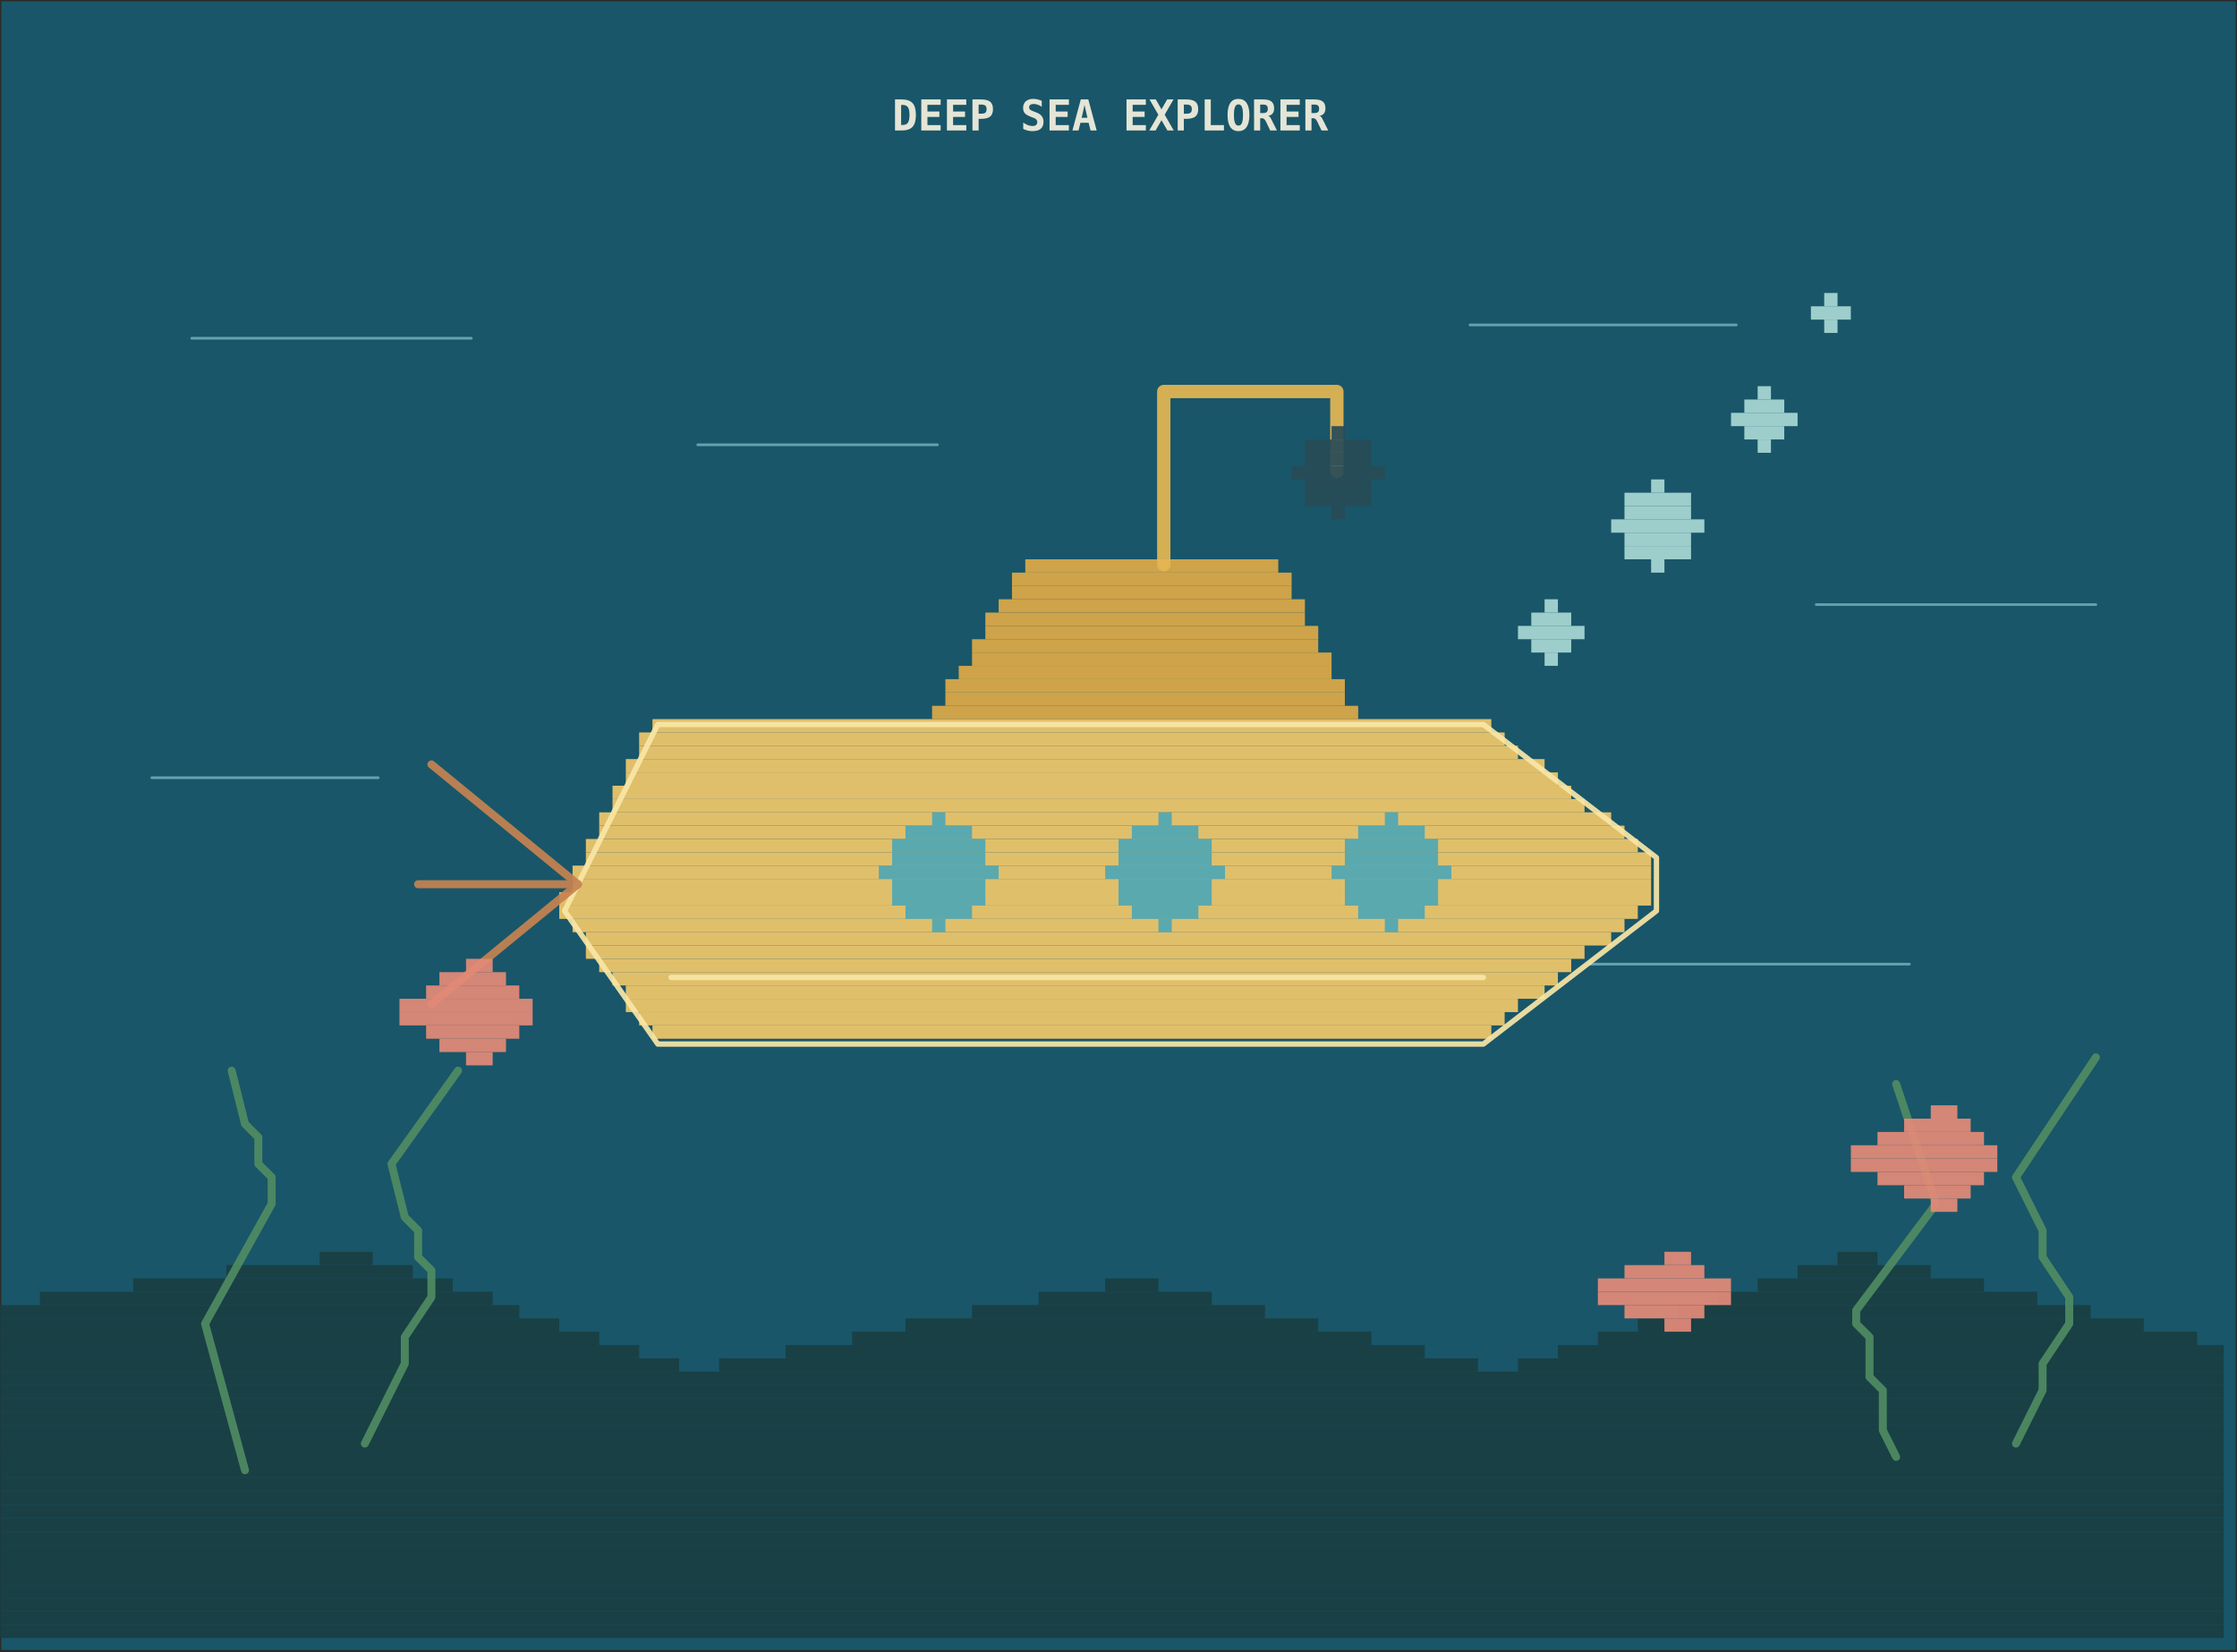
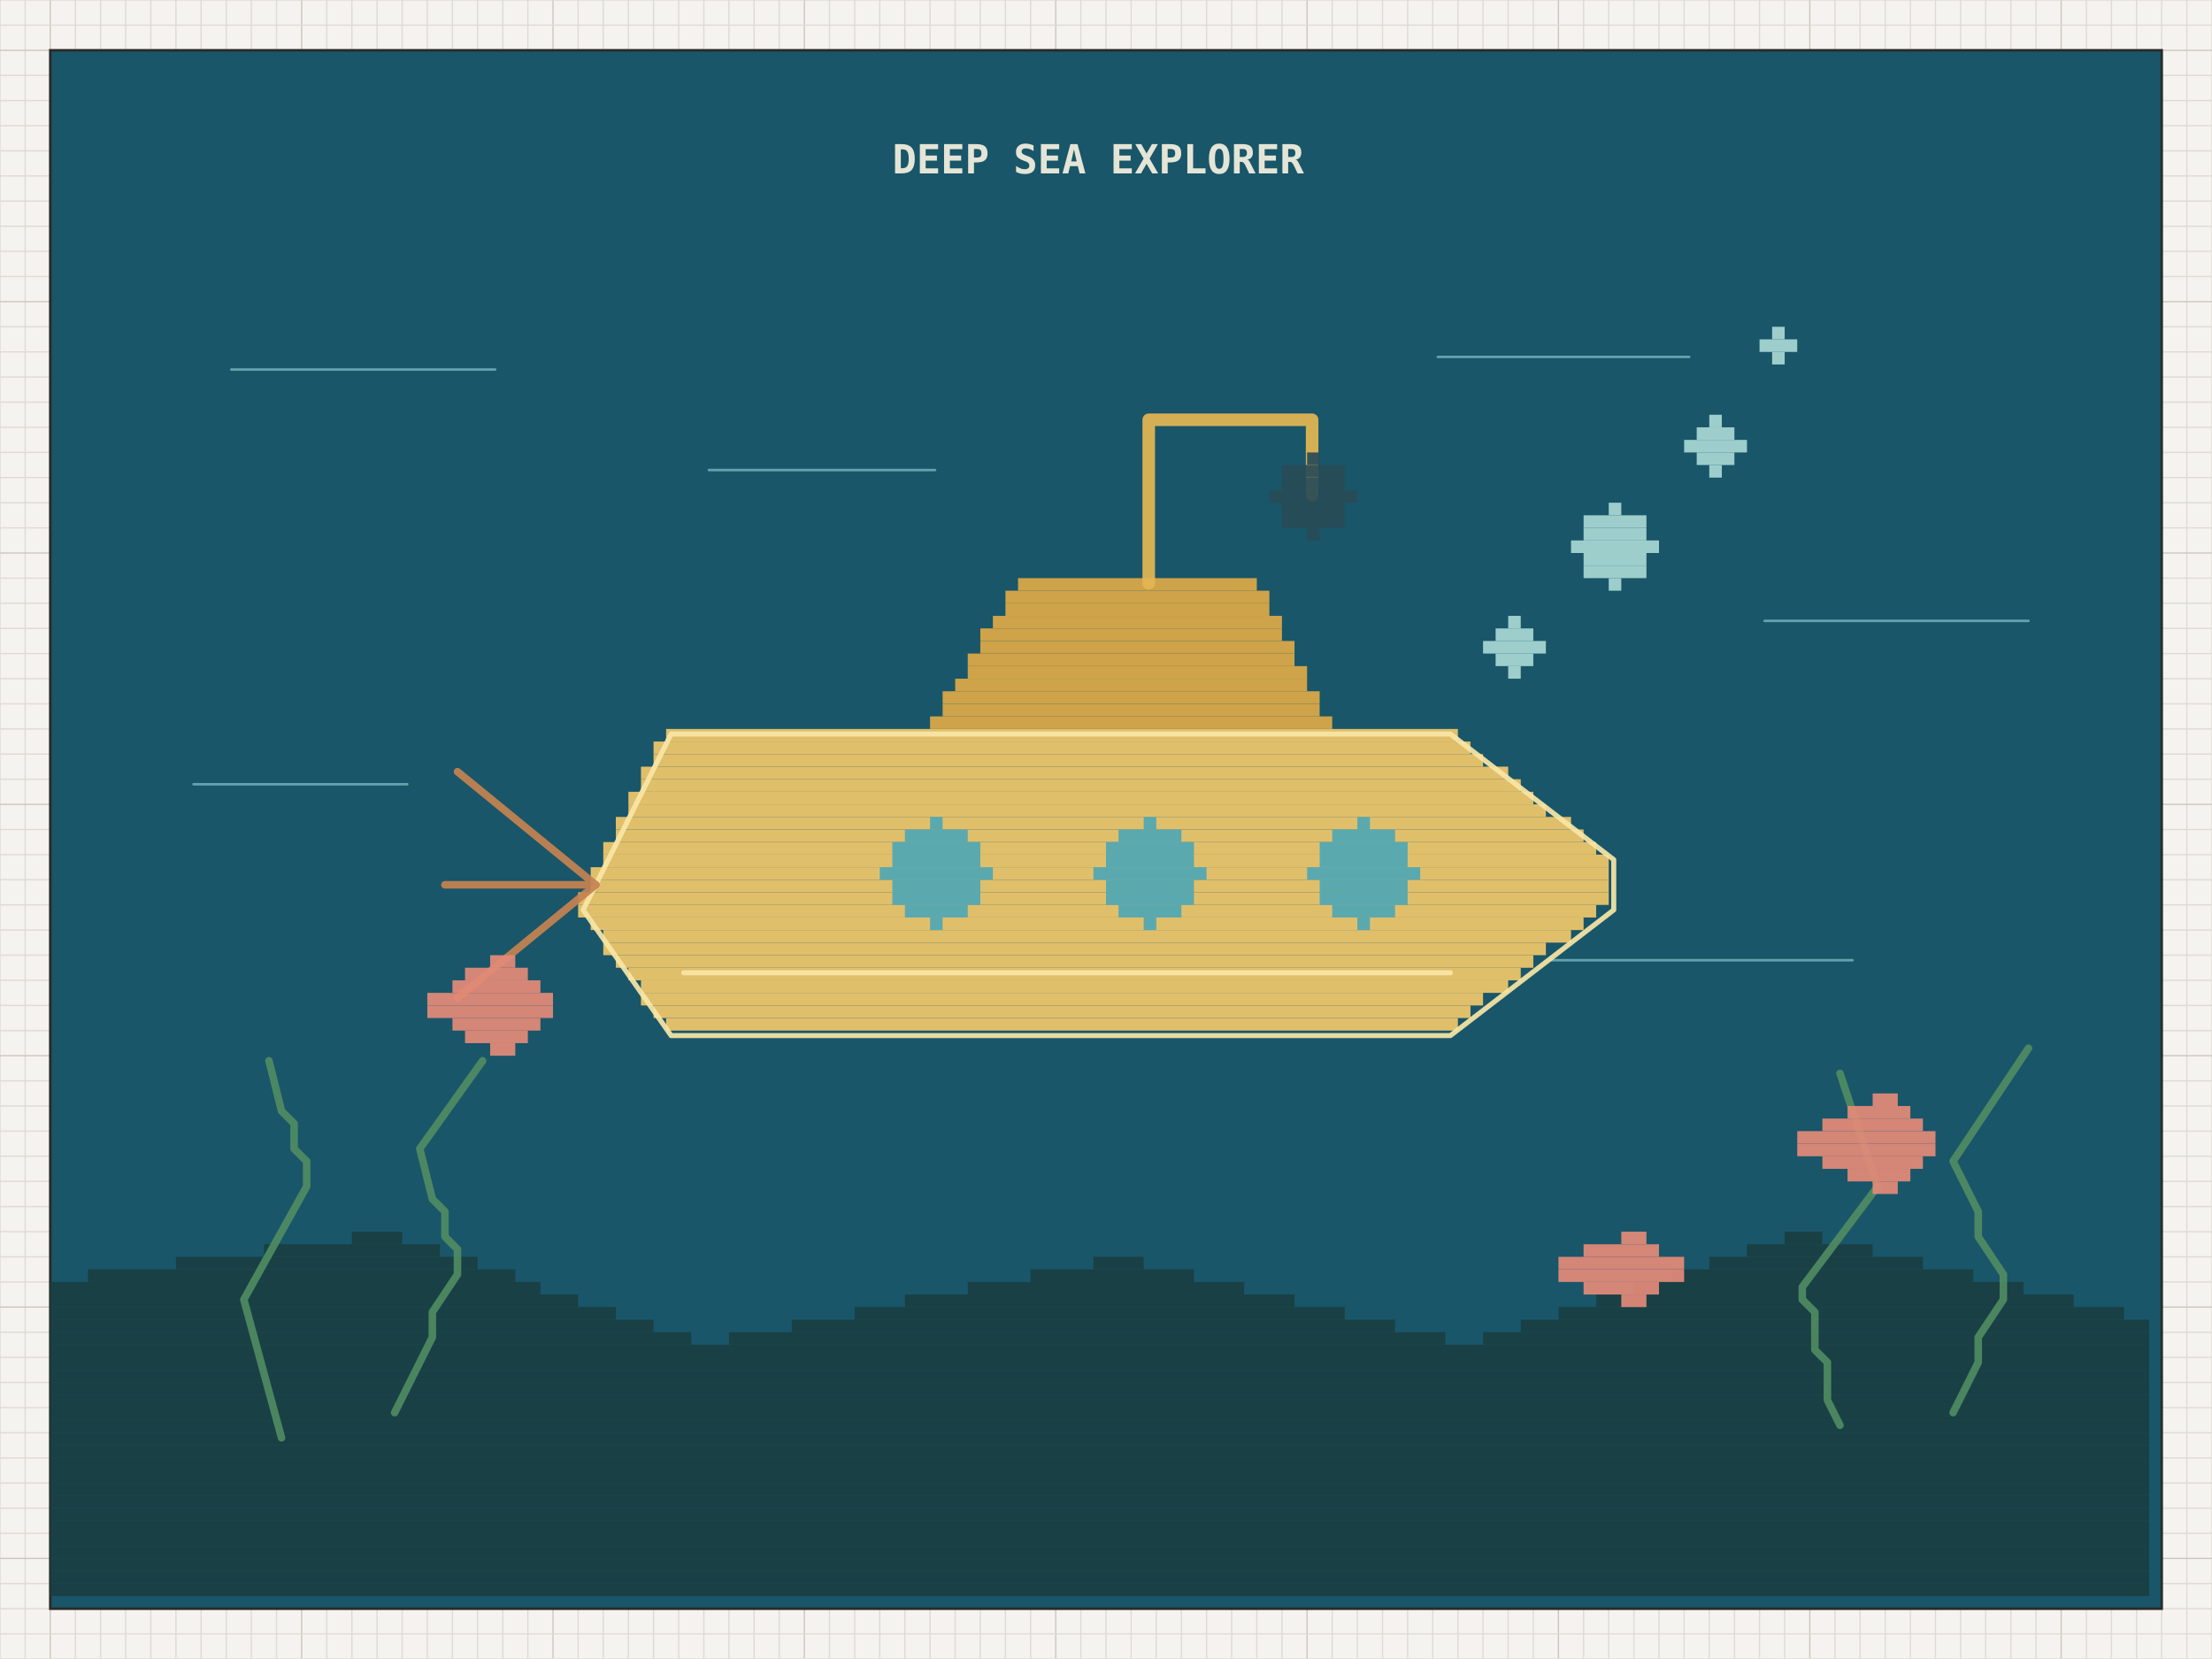
- <svg xmlns="http://www.w3.org/2000/svg" width="840" height="620" viewBox="0 0 840 620" font-family="ui-monospace, SFMono-Regular, &quot;Cascadia Mono&quot;, Menlo, Consolas, monospace">
+ <svg xmlns="http://www.w3.org/2000/svg" width="880" height="660" viewBox="0 0 880 660" font-family="ui-monospace, SFMono-Regular, &quot;Cascadia Mono&quot;, Menlo, Consolas, monospace" role="img" aria-labelledby="tp-title tp-desc">
  <style>
  .bg { fill: #f4f3ef; }
  .grid { stroke: #dedbd3; stroke-width: 0.5; }
  .grid-major { stroke: #cbc7bd; stroke-width: 0.5; }
  .box { fill: #e9e7e1; stroke: #2b2a26; stroke-width: 1; }
-   .box-label { fill: #2b2a26; }
+   .box-label, .key-title, .key-label { fill: #2b2a26; }
  .stroke { fill: #2b2a26; }
  .hop { stroke: #2b2a26; }
  .free-text { fill: #6b6862; }
  .hit-S0 { fill: #8a5b56; opacity: 0.30; }
  .hit-S1 { fill: #96755c; opacity: 0.28; }
  .hit-S2 { fill: #87805a; opacity: 0.24; }
  .hit-S3 { fill: #4a6572; opacity: 0.20; }
  .dimmed { fill: url(#tp-stipple); }
  .dither-run { fill: #2b2a26; }
  .simplify-run { fill: #2b2a26; }
  @media (prefers-color-scheme: dark) {
    .bg { fill: #1a1917; }
    .grid { stroke: #2e2c28; }
    .grid-major { stroke: #3d3a35; }
    .box { fill: #232220; stroke: #dedbd3; }
    .box-label { fill: #dedbd3; }
    .free-text { fill: #9a968d; }
    .stroke { fill: #dedbd3; }
    .hop { stroke: #dedbd3; }
  }
+ 
</style>
  <defs>
    <pattern id="tp-stipple" width="10" height="10" patternUnits="userSpaceOnUse">
      <rect width="5" height="5" fill="#2b2a26" />
      <rect x="5" y="5" width="5" height="5" fill="#2b2a26" />
    </pattern>
  </defs>
-   <rect class="bg" x="0" y="0" width="840" height="620" />
-   <g transform="translate(0,0)">
+   <rect class="bg" x="0" y="0" width="880" height="660" />
+   <g transform="translate(20,20)">
+     <line class="grid" x1="-40" y1="-40" x2="-40" y2="660" />
+     <line class="grid" x1="-30" y1="-40" x2="-30" y2="660" />
+     <line class="grid" x1="-20" y1="-40" x2="-20" y2="660" />
+     <line class="grid" x1="-10" y1="-40" x2="-10" y2="660" />
+     <line class="grid-major" x1="0" y1="-40" x2="0" y2="660" />
+     <line class="grid" x1="10" y1="-40" x2="10" y2="660" />
+     <line class="grid" x1="20" y1="-40" x2="20" y2="660" />
+     <line class="grid" x1="30" y1="-40" x2="30" y2="660" />
+     <line class="grid" x1="40" y1="-40" x2="40" y2="660" />
+     <line class="grid" x1="50" y1="-40" x2="50" y2="660" />
+     <line class="grid" x1="60" y1="-40" x2="60" y2="660" />
+     <line class="grid" x1="70" y1="-40" x2="70" y2="660" />
+     <line class="grid" x1="80" y1="-40" x2="80" y2="660" />
+     <line class="grid" x1="90" y1="-40" x2="90" y2="660" />
+     <line class="grid-major" x1="100" y1="-40" x2="100" y2="660" />
+     <line class="grid" x1="110" y1="-40" x2="110" y2="660" />
+     <line class="grid" x1="120" y1="-40" x2="120" y2="660" />
+     <line class="grid" x1="130" y1="-40" x2="130" y2="660" />
+     <line class="grid" x1="140" y1="-40" x2="140" y2="660" />
+     <line class="grid" x1="150" y1="-40" x2="150" y2="660" />
+     <line class="grid" x1="160" y1="-40" x2="160" y2="660" />
+     <line class="grid" x1="170" y1="-40" x2="170" y2="660" />
+     <line class="grid" x1="180" y1="-40" x2="180" y2="660" />
+     <line class="grid" x1="190" y1="-40" x2="190" y2="660" />
+     <line class="grid-major" x1="200" y1="-40" x2="200" y2="660" />
+     <line class="grid" x1="210" y1="-40" x2="210" y2="660" />
+     <line class="grid" x1="220" y1="-40" x2="220" y2="660" />
+     <line class="grid" x1="230" y1="-40" x2="230" y2="660" />
+     <line class="grid" x1="240" y1="-40" x2="240" y2="660" />
+     <line class="grid" x1="250" y1="-40" x2="250" y2="660" />
+     <line class="grid" x1="260" y1="-40" x2="260" y2="660" />
+     <line class="grid" x1="270" y1="-40" x2="270" y2="660" />
+     <line class="grid" x1="280" y1="-40" x2="280" y2="660" />
+     <line class="grid" x1="290" y1="-40" x2="290" y2="660" />
+     <line class="grid-major" x1="300" y1="-40" x2="300" y2="660" />
+     <line class="grid" x1="310" y1="-40" x2="310" y2="660" />
+     <line class="grid" x1="320" y1="-40" x2="320" y2="660" />
+     <line class="grid" x1="330" y1="-40" x2="330" y2="660" />
+     <line class="grid" x1="340" y1="-40" x2="340" y2="660" />
+     <line class="grid" x1="350" y1="-40" x2="350" y2="660" />
+     <line class="grid" x1="360" y1="-40" x2="360" y2="660" />
+     <line class="grid" x1="370" y1="-40" x2="370" y2="660" />
+     <line class="grid" x1="380" y1="-40" x2="380" y2="660" />
+     <line class="grid" x1="390" y1="-40" x2="390" y2="660" />
+     <line class="grid-major" x1="400" y1="-40" x2="400" y2="660" />
+     <line class="grid" x1="410" y1="-40" x2="410" y2="660" />
+     <line class="grid" x1="420" y1="-40" x2="420" y2="660" />
+     <line class="grid" x1="430" y1="-40" x2="430" y2="660" />
+     <line class="grid" x1="440" y1="-40" x2="440" y2="660" />
+     <line class="grid" x1="450" y1="-40" x2="450" y2="660" />
+     <line class="grid" x1="460" y1="-40" x2="460" y2="660" />
+     <line class="grid" x1="470" y1="-40" x2="470" y2="660" />
+     <line class="grid" x1="480" y1="-40" x2="480" y2="660" />
+     <line class="grid" x1="490" y1="-40" x2="490" y2="660" />
+     <line class="grid-major" x1="500" y1="-40" x2="500" y2="660" />
+     <line class="grid" x1="510" y1="-40" x2="510" y2="660" />
+     <line class="grid" x1="520" y1="-40" x2="520" y2="660" />
+     <line class="grid" x1="530" y1="-40" x2="530" y2="660" />
+     <line class="grid" x1="540" y1="-40" x2="540" y2="660" />
+     <line class="grid" x1="550" y1="-40" x2="550" y2="660" />
+     <line class="grid" x1="560" y1="-40" x2="560" y2="660" />
+     <line class="grid" x1="570" y1="-40" x2="570" y2="660" />
+     <line class="grid" x1="580" y1="-40" x2="580" y2="660" />
+     <line class="grid" x1="590" y1="-40" x2="590" y2="660" />
+     <line class="grid-major" x1="600" y1="-40" x2="600" y2="660" />
+     <line class="grid" x1="610" y1="-40" x2="610" y2="660" />
+     <line class="grid" x1="620" y1="-40" x2="620" y2="660" />
+     <line class="grid" x1="630" y1="-40" x2="630" y2="660" />
+     <line class="grid" x1="640" y1="-40" x2="640" y2="660" />
+     <line class="grid" x1="650" y1="-40" x2="650" y2="660" />
+     <line class="grid" x1="660" y1="-40" x2="660" y2="660" />
+     <line class="grid" x1="670" y1="-40" x2="670" y2="660" />
+     <line class="grid" x1="680" y1="-40" x2="680" y2="660" />
+     <line class="grid" x1="690" y1="-40" x2="690" y2="660" />
+     <line class="grid-major" x1="700" y1="-40" x2="700" y2="660" />
+     <line class="grid" x1="710" y1="-40" x2="710" y2="660" />
+     <line class="grid" x1="720" y1="-40" x2="720" y2="660" />
+     <line class="grid" x1="730" y1="-40" x2="730" y2="660" />
+     <line class="grid" x1="740" y1="-40" x2="740" y2="660" />
+     <line class="grid" x1="750" y1="-40" x2="750" y2="660" />
+     <line class="grid" x1="760" y1="-40" x2="760" y2="660" />
+     <line class="grid" x1="770" y1="-40" x2="770" y2="660" />
+     <line class="grid" x1="780" y1="-40" x2="780" y2="660" />
+     <line class="grid" x1="790" y1="-40" x2="790" y2="660" />
+     <line class="grid-major" x1="800" y1="-40" x2="800" y2="660" />
+     <line class="grid" x1="810" y1="-40" x2="810" y2="660" />
+     <line class="grid" x1="820" y1="-40" x2="820" y2="660" />
+     <line class="grid" x1="830" y1="-40" x2="830" y2="660" />
+     <line class="grid" x1="840" y1="-40" x2="840" y2="660" />
+     <line class="grid" x1="850" y1="-40" x2="850" y2="660" />
+     <line class="grid" x1="860" y1="-40" x2="860" y2="660" />
+     <line class="grid" x1="870" y1="-40" x2="870" y2="660" />
+     <line class="grid" x1="880" y1="-40" x2="880" y2="660" />
+     <line class="grid" x1="-40" y1="-40" x2="880" y2="-40" />
+     <line class="grid" x1="-40" y1="-30" x2="880" y2="-30" />
+     <line class="grid" x1="-40" y1="-20" x2="880" y2="-20" />
+     <line class="grid" x1="-40" y1="-10" x2="880" y2="-10" />
+     <line class="grid-major" x1="-40" y1="0" x2="880" y2="0" />
+     <line class="grid" x1="-40" y1="10" x2="880" y2="10" />
+     <line class="grid" x1="-40" y1="20" x2="880" y2="20" />
+     <line class="grid" x1="-40" y1="30" x2="880" y2="30" />
+     <line class="grid" x1="-40" y1="40" x2="880" y2="40" />
+     <line class="grid" x1="-40" y1="50" x2="880" y2="50" />
+     <line class="grid" x1="-40" y1="60" x2="880" y2="60" />
+     <line class="grid" x1="-40" y1="70" x2="880" y2="70" />
+     <line class="grid" x1="-40" y1="80" x2="880" y2="80" />
+     <line class="grid" x1="-40" y1="90" x2="880" y2="90" />
+     <line class="grid-major" x1="-40" y1="100" x2="880" y2="100" />
+     <line class="grid" x1="-40" y1="110" x2="880" y2="110" />
+     <line class="grid" x1="-40" y1="120" x2="880" y2="120" />
+     <line class="grid" x1="-40" y1="130" x2="880" y2="130" />
+     <line class="grid" x1="-40" y1="140" x2="880" y2="140" />
+     <line class="grid" x1="-40" y1="150" x2="880" y2="150" />
+     <line class="grid" x1="-40" y1="160" x2="880" y2="160" />
+     <line class="grid" x1="-40" y1="170" x2="880" y2="170" />
+     <line class="grid" x1="-40" y1="180" x2="880" y2="180" />
+     <line class="grid" x1="-40" y1="190" x2="880" y2="190" />
+     <line class="grid-major" x1="-40" y1="200" x2="880" y2="200" />
+     <line class="grid" x1="-40" y1="210" x2="880" y2="210" />
+     <line class="grid" x1="-40" y1="220" x2="880" y2="220" />
+     <line class="grid" x1="-40" y1="230" x2="880" y2="230" />
+     <line class="grid" x1="-40" y1="240" x2="880" y2="240" />
+     <line class="grid" x1="-40" y1="250" x2="880" y2="250" />
+     <line class="grid" x1="-40" y1="260" x2="880" y2="260" />
+     <line class="grid" x1="-40" y1="270" x2="880" y2="270" />
+     <line class="grid" x1="-40" y1="280" x2="880" y2="280" />
+     <line class="grid" x1="-40" y1="290" x2="880" y2="290" />
+     <line class="grid-major" x1="-40" y1="300" x2="880" y2="300" />
+     <line class="grid" x1="-40" y1="310" x2="880" y2="310" />
+     <line class="grid" x1="-40" y1="320" x2="880" y2="320" />
+     <line class="grid" x1="-40" y1="330" x2="880" y2="330" />
+     <line class="grid" x1="-40" y1="340" x2="880" y2="340" />
+     <line class="grid" x1="-40" y1="350" x2="880" y2="350" />
+     <line class="grid" x1="-40" y1="360" x2="880" y2="360" />
+     <line class="grid" x1="-40" y1="370" x2="880" y2="370" />
+     <line class="grid" x1="-40" y1="380" x2="880" y2="380" />
+     <line class="grid" x1="-40" y1="390" x2="880" y2="390" />
+     <line class="grid-major" x1="-40" y1="400" x2="880" y2="400" />
+     <line class="grid" x1="-40" y1="410" x2="880" y2="410" />
+     <line class="grid" x1="-40" y1="420" x2="880" y2="420" />
+     <line class="grid" x1="-40" y1="430" x2="880" y2="430" />
+     <line class="grid" x1="-40" y1="440" x2="880" y2="440" />
+     <line class="grid" x1="-40" y1="450" x2="880" y2="450" />
+     <line class="grid" x1="-40" y1="460" x2="880" y2="460" />
+     <line class="grid" x1="-40" y1="470" x2="880" y2="470" />
+     <line class="grid" x1="-40" y1="480" x2="880" y2="480" />
+     <line class="grid" x1="-40" y1="490" x2="880" y2="490" />
+     <line class="grid-major" x1="-40" y1="500" x2="880" y2="500" />
+     <line class="grid" x1="-40" y1="510" x2="880" y2="510" />
+     <line class="grid" x1="-40" y1="520" x2="880" y2="520" />
+     <line class="grid" x1="-40" y1="530" x2="880" y2="530" />
+     <line class="grid" x1="-40" y1="540" x2="880" y2="540" />
+     <line class="grid" x1="-40" y1="550" x2="880" y2="550" />
+     <line class="grid" x1="-40" y1="560" x2="880" y2="560" />
+     <line class="grid" x1="-40" y1="570" x2="880" y2="570" />
+     <line class="grid" x1="-40" y1="580" x2="880" y2="580" />
+     <line class="grid" x1="-40" y1="590" x2="880" y2="590" />
+     <line class="grid-major" x1="-40" y1="600" x2="880" y2="600" />
+     <line class="grid" x1="-40" y1="610" x2="880" y2="610" />
+     <line class="grid" x1="-40" y1="620" x2="880" y2="620" />
+     <line class="grid" x1="-40" y1="630" x2="880" y2="630" />
+     <line class="grid" x1="-40" y1="640" x2="880" y2="640" />
+     <line class="grid" x1="-40" y1="650" x2="880" y2="650" />
+     <line class="grid" x1="-40" y1="660" x2="880" y2="660" />
+   </g>
+   <g transform="translate(20,20)">
    <g data-page="base" data-z="0" opacity="1">
-       <g data-element="background">
+       <g data-element="background" role="group" aria-label="box background">
        <path class="box" d="M0,0 H840 V620 H0 Z" data-id="background" style="fill:#195669" />
      </g>
    </g>
    <g data-page="title" data-z="1" opacity="0.92">
-       <g data-element="title">
+       <g data-element="title" role="group" aria-label="text title: DEEP SEA EXPLORER">
        <text class="free-text" x="335" y="49" font-size="16" font-weight="700" textLength="170" lengthAdjust="spacingAndGlyphs" style="fill:#f5f1df" xml:space="preserve">DEEP SEA EXPLORER</text>
      </g>
    </g>
    <g data-page="water-glints" data-z="2" opacity="0.92">
-       <g data-element="water-glints-ink">
+       <g data-element="water-glints-ink" role="group" aria-label="path water-glints-ink">
        <g data-id="water-glints-ink" data-kind="path" data-role="artwork">
          <polyline points="72,127 177,127" fill="none" stroke="#68a9b4" stroke-width="1" stroke-linecap="round" stroke-linejoin="round" />
          <polyline points="262,167 352,167" fill="none" stroke="#68a9b4" stroke-width="1" stroke-linecap="round" stroke-linejoin="round" />
          <polyline points="552,122 652,122" fill="none" stroke="#68a9b4" stroke-width="1" stroke-linecap="round" stroke-linejoin="round" />
          <polyline points="682,227 787,227" fill="none" stroke="#68a9b4" stroke-width="1" stroke-linecap="round" stroke-linejoin="round" />
          <polyline points="57,292 142,292" fill="none" stroke="#68a9b4" stroke-width="1" stroke-linecap="round" stroke-linejoin="round" />
          <polyline points="597,362 717,362" fill="none" stroke="#68a9b4" stroke-width="1" stroke-linecap="round" stroke-linejoin="round" />
        </g>
      </g>
    </g>
    <g data-page="seafloor" data-z="3" opacity="0.92">
-       <g data-element="seafloor-ink">
+       <g data-element="seafloor-ink" role="group" aria-label="path seafloor-ink">
        <g data-id="seafloor-ink" data-kind="path" data-role="artwork" data-paint="cells">
          <rect x="120" y="470" width="20" height="5" fill="#193e42" />
          <rect x="690" y="470" width="15" height="5" fill="#193e42" />
          <rect x="85" y="475" width="70" height="5" fill="#193e42" />
          <rect x="675" y="475" width="50" height="5" fill="#193e42" />
          <rect x="50" y="480" width="120" height="5" fill="#193e42" />
          <rect x="415" y="480" width="20" height="5" fill="#193e42" />
          <rect x="660" y="480" width="85" height="5" fill="#193e42" />
          <rect x="15" y="485" width="170" height="5" fill="#193e42" />
          <rect x="390" y="485" width="65" height="5" fill="#193e42" />
          <rect x="645" y="485" width="120" height="5" fill="#193e42" />
          <rect x="0" y="490" width="195" height="5" fill="#193e42" />
          <rect x="365" y="490" width="110" height="5" fill="#193e42" />
          <rect x="630" y="490" width="155" height="5" fill="#193e42" />
          <rect x="0" y="495" width="210" height="5" fill="#193e42" />
          <rect x="340" y="495" width="155" height="5" fill="#193e42" />
          <rect x="615" y="495" width="190" height="5" fill="#193e42" />
          <rect x="0" y="500" width="225" height="5" fill="#193e42" />
          <rect x="320" y="500" width="195" height="5" fill="#193e42" />
          <rect x="600" y="500" width="225" height="5" fill="#193e42" />
          <rect x="0" y="505" width="240" height="5" fill="#193e42" />
          <rect x="295" y="505" width="240" height="5" fill="#193e42" />
          <rect x="585" y="505" width="250" height="5" fill="#193e42" />
          <rect x="0" y="510" width="255" height="5" fill="#193e42" />
          <rect x="270" y="510" width="285" height="5" fill="#193e42" />
          <rect x="570" y="510" width="265" height="5" fill="#193e42" />
          <rect x="0" y="515" width="835" height="5" fill="#193e42" />
          <rect x="0" y="520" width="835" height="5" fill="#193e42" />
          <rect x="0" y="525" width="835" height="5" fill="#193e42" />
          <rect x="0" y="530" width="835" height="5" fill="#193e42" />
          <rect x="0" y="535" width="835" height="5" fill="#193e42" />
          <rect x="0" y="540" width="835" height="5" fill="#193e42" />
          <rect x="0" y="545" width="835" height="5" fill="#193e42" />
          <rect x="0" y="550" width="835" height="5" fill="#193e42" />
          <rect x="0" y="555" width="835" height="5" fill="#193e42" />
          <rect x="0" y="560" width="835" height="5" fill="#193e42" />
          <rect x="0" y="565" width="835" height="5" fill="#193e42" />
          <rect x="0" y="570" width="835" height="5" fill="#193e42" />
          <rect x="0" y="575" width="835" height="5" fill="#193e42" />
          <rect x="0" y="580" width="835" height="5" fill="#193e42" />
          <rect x="0" y="585" width="835" height="5" fill="#193e42" />
          <rect x="0" y="590" width="835" height="5" fill="#193e42" />
          <rect x="0" y="595" width="835" height="5" fill="#193e42" />
          <rect x="0" y="600" width="835" height="5" fill="#193e42" />
          <rect x="0" y="605" width="835" height="5" fill="#193e42" />
          <rect x="0" y="610" width="835" height="5" fill="#193e42" />
        </g>
      </g>
    </g>
    <g data-page="seaweed" data-z="4" opacity="0.92">
-       <g data-element="seaweed-ink">
+       <g data-element="seaweed-ink" role="group" aria-label="path seaweed-ink">
        <g data-id="seaweed-ink" data-kind="path" data-role="artwork">
          <polyline points="92,552 77,497 102,452 102,442 97,437 97,427 92,422 87,402" fill="none" stroke="#4f8b62" stroke-width="3" stroke-linecap="round" stroke-linejoin="round" />
          <polyline points="137,542 152,512 152,502 162,487 162,477 157,472 157,462 152,457 147,437 172,402" fill="none" stroke="#4f8b62" stroke-width="3" stroke-linecap="round" stroke-linejoin="round" />
          <polyline points="712,547 707,537 707,522 702,517 702,502 697,497 697,492 727,452 712,407" fill="none" stroke="#4f8b62" stroke-width="3" stroke-linecap="round" stroke-linejoin="round" />
          <polyline points="757,542 767,522 767,512 777,497 777,487 767,472 767,462 757,442 787,397" fill="none" stroke="#4f8b62" stroke-width="3" stroke-linecap="round" stroke-linejoin="round" />
        </g>
      </g>
    </g>
    <g data-page="submarine-hull" data-z="5" opacity="0.92">
-       <g data-element="submarine-hull-ink">
+       <g data-element="submarine-hull-ink" role="group" aria-label="path submarine-hull-ink">
        <g data-id="submarine-hull-ink" data-kind="path" data-role="artwork" data-paint="cells">
          <rect x="245" y="270" width="315" height="5" fill="#f1c86b" />
          <rect x="240" y="275" width="325" height="5" fill="#f1c86b" />
          <rect x="240" y="280" width="330" height="5" fill="#f1c86b" />
          <rect x="235" y="285" width="345" height="5" fill="#f1c86b" />
          <rect x="235" y="290" width="350" height="5" fill="#f1c86b" />
          <rect x="230" y="295" width="360" height="5" fill="#f1c86b" />
          <rect x="230" y="300" width="365" height="5" fill="#f1c86b" />
          <rect x="225" y="305" width="380" height="5" fill="#f1c86b" />
          <rect x="225" y="310" width="385" height="5" fill="#f1c86b" />
          <rect x="220" y="315" width="395" height="5" fill="#f1c86b" />
          <rect x="220" y="320" width="400" height="5" fill="#f1c86b" />
          <rect x="215" y="325" width="405" height="5" fill="#f1c86b" />
          <rect x="215" y="330" width="405" height="5" fill="#f1c86b" />
          <rect x="210" y="335" width="410" height="5" fill="#f1c86b" />
          <rect x="210" y="340" width="405" height="5" fill="#f1c86b" />
          <rect x="215" y="345" width="395" height="5" fill="#f1c86b" />
          <rect x="220" y="350" width="385" height="5" fill="#f1c86b" />
          <rect x="220" y="355" width="375" height="5" fill="#f1c86b" />
          <rect x="225" y="360" width="365" height="5" fill="#f1c86b" />
          <rect x="230" y="365" width="355" height="5" fill="#f1c86b" />
          <rect x="235" y="370" width="345" height="5" fill="#f1c86b" />
          <rect x="235" y="375" width="335" height="5" fill="#f1c86b" />
          <rect x="240" y="380" width="325" height="5" fill="#f1c86b" />
          <rect x="245" y="385" width="315" height="5" fill="#f1c86b" />
        </g>
      </g>
    </g>
    <g data-page="submarine-cabin" data-z="6" opacity="0.92">
-       <g data-element="submarine-cabin-ink">
+       <g data-element="submarine-cabin-ink" role="group" aria-label="path submarine-cabin-ink">
        <g data-id="submarine-cabin-ink" data-kind="path" data-role="artwork" data-paint="cells">
          <rect x="385" y="210" width="95" height="5" fill="#dda947" />
          <rect x="380" y="215" width="105" height="5" fill="#dda947" />
          <rect x="380" y="220" width="105" height="5" fill="#dda947" />
          <rect x="375" y="225" width="115" height="5" fill="#dda947" />
          <rect x="370" y="230" width="120" height="5" fill="#dda947" />
          <rect x="370" y="235" width="125" height="5" fill="#dda947" />
          <rect x="365" y="240" width="130" height="5" fill="#dda947" />
          <rect x="365" y="245" width="135" height="5" fill="#dda947" />
          <rect x="360" y="250" width="140" height="5" fill="#dda947" />
          <rect x="355" y="255" width="150" height="5" fill="#dda947" />
          <rect x="355" y="260" width="150" height="5" fill="#dda947" />
          <rect x="350" y="265" width="160" height="5" fill="#dda947" />
        </g>
      </g>
    </g>
    <g data-page="submarine-portholes" data-z="7" opacity="0.92">
-       <g data-element="submarine-portholes-ink">
+       <g data-element="submarine-portholes-ink" role="group" aria-label="path submarine-portholes-ink">
        <g data-id="submarine-portholes-ink" data-kind="path" data-role="artwork" data-paint="cells">
          <rect x="350" y="305" width="5" height="5" fill="#4ea7b5" />
          <rect x="435" y="305" width="5" height="5" fill="#4ea7b5" />
          <rect x="520" y="305" width="5" height="5" fill="#4ea7b5" />
          <rect x="340" y="310" width="25" height="5" fill="#4ea7b5" />
          <rect x="425" y="310" width="25" height="5" fill="#4ea7b5" />
          <rect x="510" y="310" width="25" height="5" fill="#4ea7b5" />
          <rect x="335" y="315" width="35" height="5" fill="#4ea7b5" />
          <rect x="420" y="315" width="35" height="5" fill="#4ea7b5" />
          <rect x="505" y="315" width="35" height="5" fill="#4ea7b5" />
          <rect x="335" y="320" width="35" height="5" fill="#4ea7b5" />
          <rect x="420" y="320" width="35" height="5" fill="#4ea7b5" />
          <rect x="505" y="320" width="35" height="5" fill="#4ea7b5" />
          <rect x="330" y="325" width="45" height="5" fill="#4ea7b5" />
          <rect x="415" y="325" width="45" height="5" fill="#4ea7b5" />
          <rect x="500" y="325" width="45" height="5" fill="#4ea7b5" />
          <rect x="335" y="330" width="35" height="5" fill="#4ea7b5" />
          <rect x="420" y="330" width="35" height="5" fill="#4ea7b5" />
          <rect x="505" y="330" width="35" height="5" fill="#4ea7b5" />
          <rect x="335" y="335" width="35" height="5" fill="#4ea7b5" />
          <rect x="420" y="335" width="35" height="5" fill="#4ea7b5" />
          <rect x="505" y="335" width="35" height="5" fill="#4ea7b5" />
          <rect x="340" y="340" width="25" height="5" fill="#4ea7b5" />
          <rect x="425" y="340" width="25" height="5" fill="#4ea7b5" />
          <rect x="510" y="340" width="25" height="5" fill="#4ea7b5" />
          <rect x="350" y="345" width="5" height="5" fill="#4ea7b5" />
          <rect x="435" y="345" width="5" height="5" fill="#4ea7b5" />
          <rect x="520" y="345" width="5" height="5" fill="#4ea7b5" />
        </g>
      </g>
    </g>
    <g data-page="submarine-outline" data-z="8" opacity="0.92">
-       <g data-element="submarine-outline-ink">
+       <g data-element="submarine-outline-ink" role="group" aria-label="path submarine-outline-ink">
        <g data-id="submarine-outline-ink" data-kind="path" data-role="artwork">
          <polyline points="212,342 247,272 557,272 622,322 622,342 557,392 247,392 212,342" fill="none" stroke="#f8e6a6" stroke-width="2" stroke-linecap="round" stroke-linejoin="round" />
          <polyline points="252,367 557,367" fill="none" stroke="#f8e6a6" stroke-width="2" stroke-linecap="round" stroke-linejoin="round" />
        </g>
      </g>
    </g>
    <g data-page="periscope" data-z="9" opacity="0.92">
-       <g data-element="periscope-ink">
+       <g data-element="periscope-ink" role="group" aria-label="path periscope-ink">
        <g data-id="periscope-ink" data-kind="path" data-role="artwork">
          <polyline points="437,212 437,147 502,147 502,177" fill="none" stroke="#e5b653" stroke-width="5" stroke-linecap="round" stroke-linejoin="round" />
        </g>
      </g>
    </g>
    <g data-page="periscope-glass" data-z="10" opacity="0.92">
-       <g data-element="periscope-glass-ink">
+       <g data-element="periscope-glass-ink" role="group" aria-label="path periscope-glass-ink">
        <g data-id="periscope-glass-ink" data-kind="path" data-role="artwork" data-paint="cells">
          <rect x="500" y="160" width="5" height="5" fill="#274b57" />
          <rect x="490" y="165" width="25" height="5" fill="#274b57" />
          <rect x="490" y="170" width="25" height="5" fill="#274b57" />
          <rect x="485" y="175" width="35" height="5" fill="#274b57" />
          <rect x="490" y="180" width="25" height="5" fill="#274b57" />
          <rect x="490" y="185" width="25" height="5" fill="#274b57" />
          <rect x="500" y="190" width="5" height="5" fill="#274b57" />
        </g>
      </g>
    </g>
    <g data-page="propeller" data-z="11" opacity="0.92">
-       <g data-element="propeller-ink">
+       <g data-element="propeller-ink" role="group" aria-label="path propeller-ink">
        <g data-id="propeller-ink" data-kind="path" data-role="artwork">
          <polyline points="217,332 162,287" fill="none" stroke="#c68250" stroke-width="3" stroke-linecap="round" stroke-linejoin="round" />
          <polyline points="217,332 157,332" fill="none" stroke="#c68250" stroke-width="3" stroke-linecap="round" stroke-linejoin="round" />
          <polyline points="217,332 162,377" fill="none" stroke="#c68250" stroke-width="3" stroke-linecap="round" stroke-linejoin="round" />
        </g>
      </g>
    </g>
    <g data-page="fish" data-z="12" opacity="0.92">
-       <g data-element="fish-ink">
+       <g data-element="fish-ink" role="group" aria-label="path fish-ink">
        <g data-id="fish-ink" data-kind="path" data-role="artwork" data-paint="cells">
          <rect x="175" y="360" width="10" height="5" fill="#e48a78" />
          <rect x="165" y="365" width="25" height="5" fill="#e48a78" />
          <rect x="160" y="370" width="35" height="5" fill="#e48a78" />
          <rect x="150" y="375" width="50" height="5" fill="#e48a78" />
          <rect x="150" y="380" width="50" height="5" fill="#e48a78" />
          <rect x="160" y="385" width="35" height="5" fill="#e48a78" />
          <rect x="165" y="390" width="25" height="5" fill="#e48a78" />
          <rect x="175" y="395" width="10" height="5" fill="#e48a78" />
          <rect x="725" y="415" width="10" height="5" fill="#e48a78" />
          <rect x="715" y="420" width="25" height="5" fill="#e48a78" />
          <rect x="705" y="425" width="40" height="5" fill="#e48a78" />
          <rect x="695" y="430" width="55" height="5" fill="#e48a78" />
          <rect x="695" y="435" width="55" height="5" fill="#e48a78" />
          <rect x="705" y="440" width="40" height="5" fill="#e48a78" />
          <rect x="715" y="445" width="25" height="5" fill="#e48a78" />
          <rect x="725" y="450" width="10" height="5" fill="#e48a78" />
          <rect x="625" y="470" width="10" height="5" fill="#e48a78" />
          <rect x="610" y="475" width="30" height="5" fill="#e48a78" />
          <rect x="600" y="480" width="50" height="5" fill="#e48a78" />
          <rect x="600" y="485" width="50" height="5" fill="#e48a78" />
          <rect x="610" y="490" width="30" height="5" fill="#e48a78" />
          <rect x="625" y="495" width="10" height="5" fill="#e48a78" />
        </g>
      </g>
    </g>
    <g data-page="bubbles" data-z="13" opacity="0.92">
-       <g data-element="bubbles-ink">
+       <g data-element="bubbles-ink" role="group" aria-label="path bubbles-ink">
        <g data-id="bubbles-ink" data-kind="path" data-role="artwork" data-paint="cells">
          <rect x="685" y="110" width="5" height="5" fill="#a8d8d5" />
          <rect x="680" y="115" width="15" height="5" fill="#a8d8d5" />
          <rect x="685" y="120" width="5" height="5" fill="#a8d8d5" />
          <rect x="660" y="145" width="5" height="5" fill="#a8d8d5" />
          <rect x="655" y="150" width="15" height="5" fill="#a8d8d5" />
          <rect x="650" y="155" width="25" height="5" fill="#a8d8d5" />
          <rect x="655" y="160" width="15" height="5" fill="#a8d8d5" />
          <rect x="660" y="165" width="5" height="5" fill="#a8d8d5" />
          <rect x="620" y="180" width="5" height="5" fill="#a8d8d5" />
          <rect x="610" y="185" width="25" height="5" fill="#a8d8d5" />
          <rect x="610" y="190" width="25" height="5" fill="#a8d8d5" />
          <rect x="605" y="195" width="35" height="5" fill="#a8d8d5" />
          <rect x="610" y="200" width="25" height="5" fill="#a8d8d5" />
          <rect x="610" y="205" width="25" height="5" fill="#a8d8d5" />
          <rect x="620" y="210" width="5" height="5" fill="#a8d8d5" />
          <rect x="580" y="225" width="5" height="5" fill="#a8d8d5" />
          <rect x="575" y="230" width="15" height="5" fill="#a8d8d5" />
          <rect x="570" y="235" width="25" height="5" fill="#a8d8d5" />
          <rect x="575" y="240" width="15" height="5" fill="#a8d8d5" />
          <rect x="580" y="245" width="5" height="5" fill="#a8d8d5" />
        </g>
      </g>
    </g>
  </g>
</svg>
